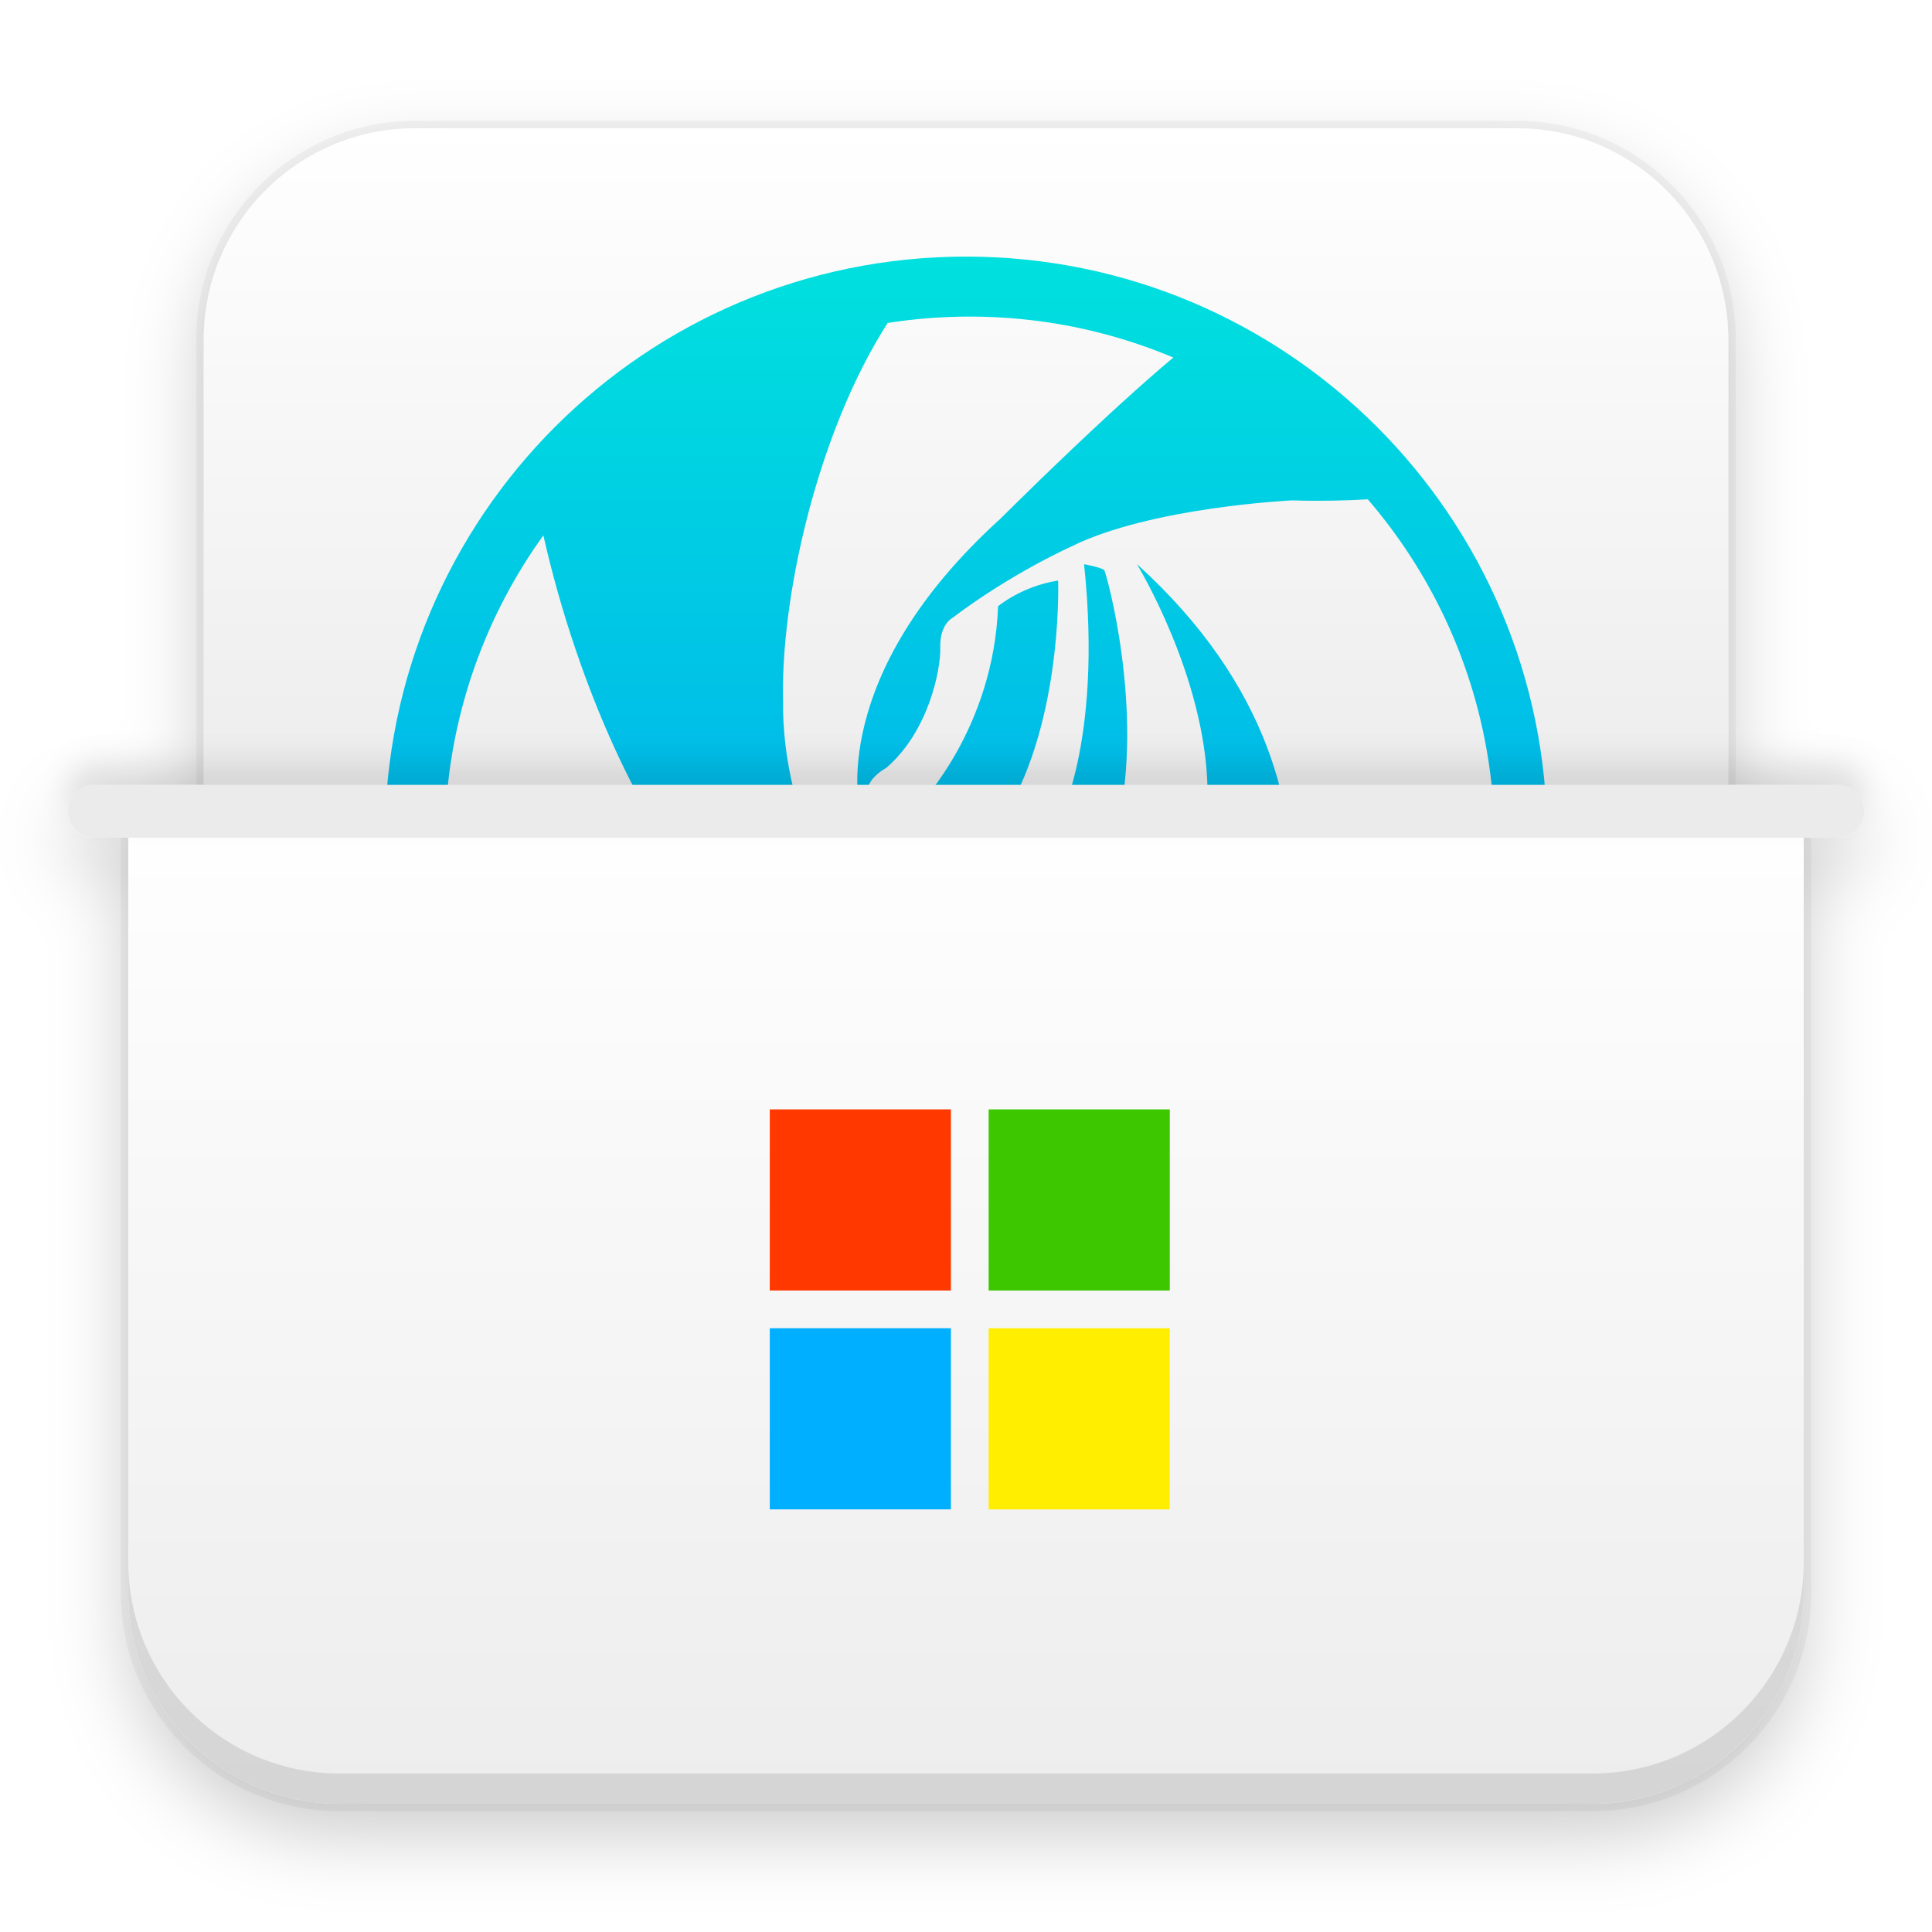
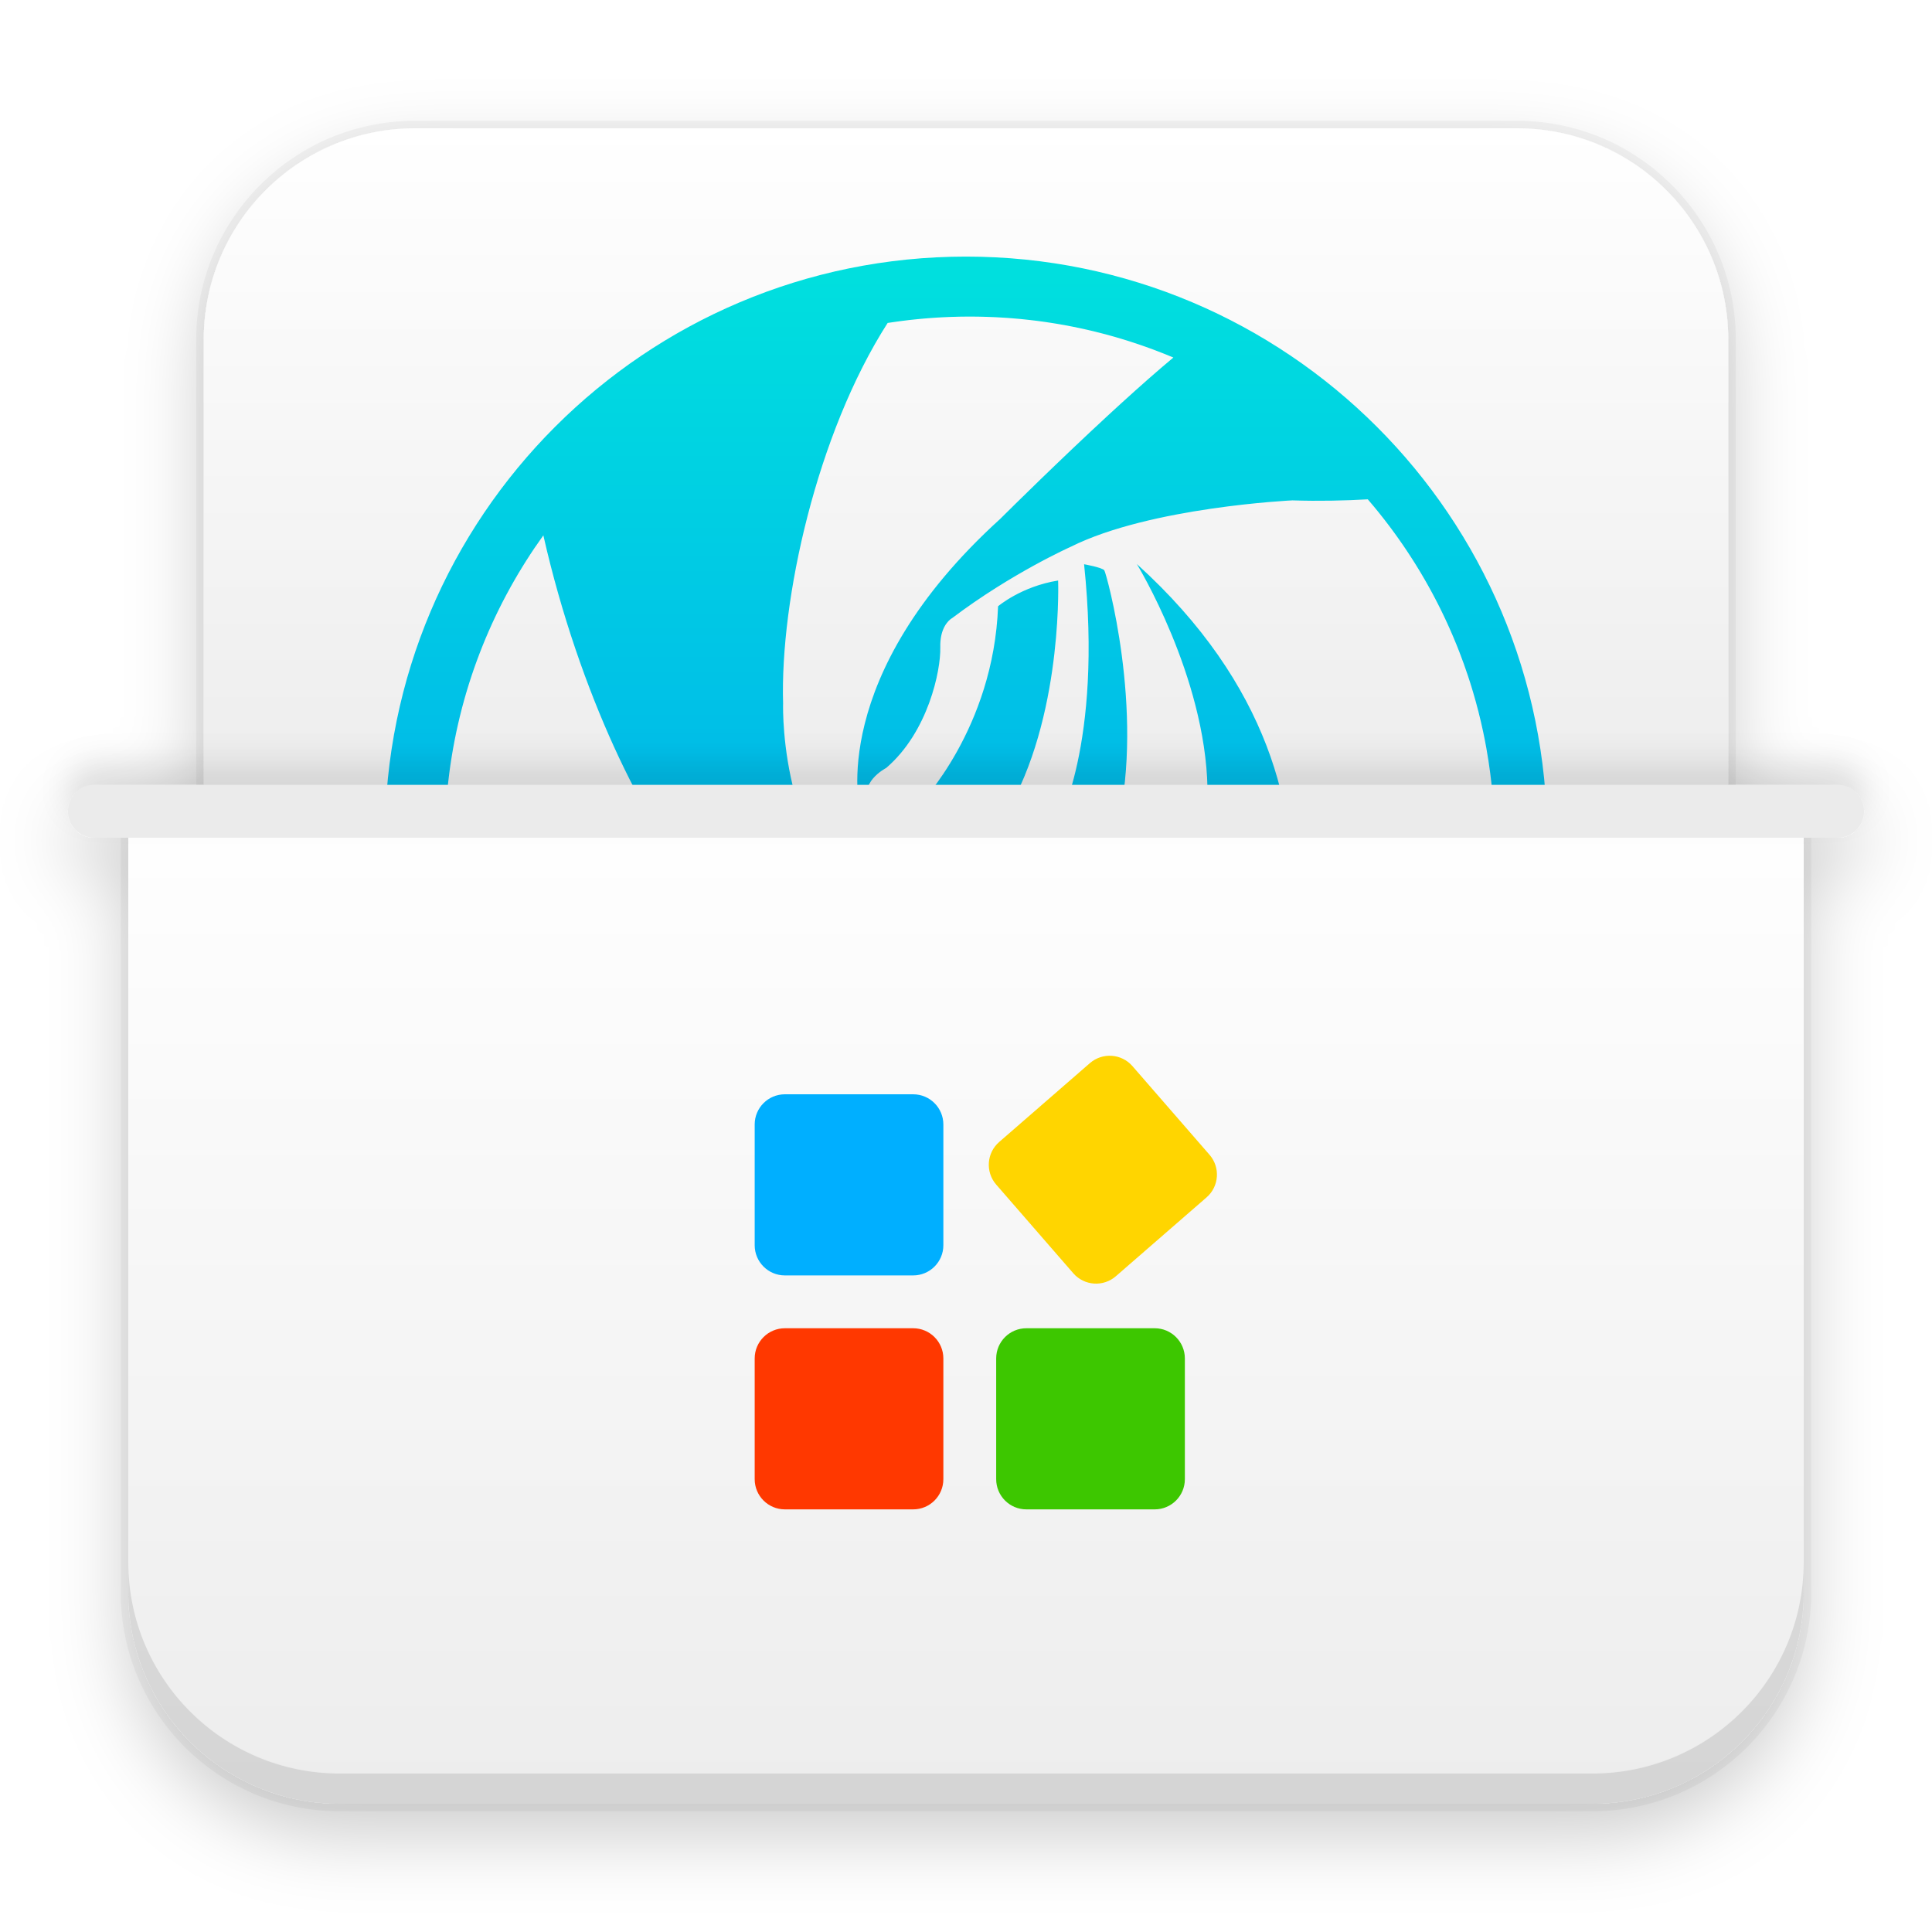
<svg xmlns="http://www.w3.org/2000/svg" xmlns:xlink="http://www.w3.org/1999/xlink" width="256" height="256" viewBox="0 0 256 256">
  <defs>
-     <filter id="deepin-wine助手-a" width="126.1%" height="124.1%" x="-13%" y="-12.1%" filterUnits="objectBoundingBox">
+     <filter id="deepin-wine-assist-a" width="126.1%" height="124.1%" x="-13%" y="-12.1%" filterUnits="objectBoundingBox">
      <feOffset dy="4" in="SourceAlpha" result="shadowOffsetOuter1" />
      <feGaussianBlur in="shadowOffsetOuter1" result="shadowBlurOuter1" stdDeviation="5" />
      <feColorMatrix in="shadowBlurOuter1" result="shadowMatrixOuter1" values="0 0 0 0 0   0 0 0 0 0   0 0 0 0 0  0 0 0 0.2 0" />
      <feMerge>
        <feMergeNode in="shadowMatrixOuter1" />
        <feMergeNode in="SourceGraphic" />
      </feMerge>
    </filter>
-     <linearGradient id="deepin-wine助手-b" x1="50%" x2="50%" y1="0%" y2="98.139%">
+     <linearGradient id="deepin-wine-assist-b" x1="50%" x2="50%" y1="0%" y2="98.139%">
      <stop offset="0%" stop-color="#FFF" />
      <stop offset="100%" stop-color="#EDEDED" />
    </linearGradient>
-     <linearGradient id="deepin-wine助手-c" x1="34.316%" x2="34.316%" y1="0%" y2="56.145%">
+     <linearGradient id="deepin-wine-assist-c" x1="34.316%" x2="34.316%" y1="0%" y2="56.145%">
      <stop offset="0%" stop-color="#00E0DE" />
      <stop offset="100%" stop-color="#00B3EB" />
    </linearGradient>
-     <linearGradient id="deepin-wine助手-d" x1="50%" x2="50%" y1="0%" y2="98.139%">
+     <linearGradient id="deepin-wine-assist-d" x1="50%" x2="50%" y1="0%" y2="98.139%">
      <stop offset="0%" stop-color="#FFF" />
      <stop offset="100%" stop-color="#EDEDED" />
    </linearGradient>
-     <path id="deepin-wine助手-e" d="M8,90 L230,90 L230,195 C230,210.464 217.464,223 202,223 L36,223 C20.536,223 8,210.464 8,195 L8,90 L8,90 Z" />
-     <filter id="deepin-wine助手-f" width="101.8%" height="103%" x="-.9%" y="-1.5%" filterUnits="objectBoundingBox">
+     <path id="deepin-wine-assist-e" d="M8,90 L230,90 L230,195 C230,210.464 217.464,223 202,223 L36,223 C20.536,223 8,210.464 8,195 L8,90 L8,90 Z" />
+     <filter id="deepin-wine-assist-f" width="101.8%" height="103%" x="-.9%" y="-1.5%" filterUnits="objectBoundingBox">
      <feOffset dy="-4" in="SourceAlpha" result="shadowOffsetInner1" />
      <feComposite in="shadowOffsetInner1" in2="SourceAlpha" k2="-1" k3="1" operator="arithmetic" result="shadowInnerInner1" />
      <feColorMatrix in="shadowInnerInner1" values="0 0 0 0 0   0 0 0 0 0   0 0 0 0 0  0 0 0 0.101 0" />
    </filter>
-     <rect id="deepin-wine助手-h" width="238" height="7" x="0" y="88" rx="3.5" />
-     <filter id="deepin-wine助手-g" width="106.3%" height="314.3%" x="-3.2%" y="-150%" filterUnits="objectBoundingBox">
+     <rect id="deepin-wine-assist-h" width="238" height="7" x="0" y="88" rx="3.5" />
+     <filter id="deepin-wine-assist-g" width="106.3%" height="314.3%" x="-3.2%" y="-150%" filterUnits="objectBoundingBox">
      <feOffset dy="-3" in="SourceAlpha" result="shadowOffsetOuter1" />
      <feGaussianBlur in="shadowOffsetOuter1" result="shadowBlurOuter1" stdDeviation="2" />
      <feColorMatrix in="shadowBlurOuter1" values="0 0 0 0 0   0 0 0 0 0   0 0 0 0 0  0 0 0 0.097 0" />
    </filter>
  </defs>
-   <g fill="none" fill-rule="evenodd" filter="url(#deepin-wine助手-a)" transform="translate(9 16)">
-     <path fill="url(#deepin-wine助手-b)" d="M46,1 L192,1 C207.464,1 220,13.536 220,29 L220,90 L220,90 L18,90 L18,29 C18,13.536 30.536,1 46,1 Z" />
+   <g fill="none" fill-rule="evenodd" filter="url(#deepin-wine-assist-a)" transform="translate(9 16)">
+     <path fill="url(#deepin-wine-assist-b)" d="M46,1 L192,1 C207.464,1 220,13.536 220,29 L220,90 L220,90 L18,90 L18,29 C18,13.536 30.536,1 46,1 Z" />
    <path fill="#000" fill-opacity=".04" fill-rule="nonzero" d="M192,0 L46,0 C29.984,0 17,12.984 17,29 L17,91 L221,91 L221,29 C221,12.984 208.016,0 192,0 Z M192,1 C207.464,1 220,13.536 220,29 L220,90 L18,90 L18,29 C18,13.536 30.536,1 46,1 L192,1 Z" />
-     <path fill="url(#deepin-wine助手-c)" fill-rule="nonzero" d="M119,18 C161.526,18 196,52.476 196,95.002 C196,137.102 162.212,171.31 120.273,171.99 L119,172 L119,172 L119.382,171.997 L118.617,172 C76.692,171.795 42.688,138.086 42.01,96.275 L42,95.002 C42,52.476 76.474,18 119,18 Z M119.497,25.948 L118.422,25.957 C118.303,25.958 118.184,25.96 118.066,25.963 C117.812,25.968 117.559,25.974 117.306,25.982 L118.066,25.963 C117.684,25.971 117.302,25.981 116.922,25.995 L117.306,25.982 C116.967,25.993 116.628,26.006 116.29,26.021 L116.922,25.995 C116.527,26.01 116.133,26.027 115.74,26.048 L116.29,26.021 C115.926,26.038 115.562,26.057 115.2,26.079 L115.74,26.048 C115.404,26.066 115.068,26.086 114.733,26.109 L115.2,26.079 C114.831,26.101 114.464,26.127 114.097,26.155 L114.733,26.109 C114.372,26.133 114.011,26.161 113.652,26.191 L114.097,26.155 C113.738,26.182 113.38,26.213 113.022,26.246 L113.652,26.191 C113.287,26.221 112.923,26.254 112.559,26.29 L113.022,26.246 C112.643,26.281 112.265,26.319 111.888,26.36 L112.559,26.29 C112.179,26.328 111.8,26.368 111.421,26.412 C111.105,26.449 110.789,26.488 110.473,26.528 L111.421,26.412 C111.037,26.457 110.655,26.504 110.273,26.555 L110.473,26.528 C110.12,26.574 109.768,26.623 109.416,26.674 L110.273,26.555 C109.854,26.61 109.436,26.669 109.019,26.732 L109.416,26.674 C109.149,26.712 108.883,26.753 108.617,26.794 C99.203,41.492 94.354,63.479 94.765,77.232 L94.764,77.258 C94.743,78.09 94.366,98.973 108.769,106.477 C108.769,106.477 121.978,112.308 130.979,93.453 C130.979,93.453 137.165,82.813 134.647,58.765 C134.647,58.765 137.057,59.192 137.329,59.575 C137.601,59.956 142.65,78.09 139.103,93.36 C139.103,93.36 135.837,111.305 119.78,115.409 C103.73,119.513 91.221,109.584 82.728,100.231 C76.669,93.559 67.798,76.115 62.997,54.936 C62.194,56.053 61.423,57.194 60.686,58.359 C60.652,58.41 60.619,58.462 60.586,58.515 L60.686,58.359 C60.562,58.555 60.439,58.751 60.317,58.949 L60.586,58.515 C60.348,58.893 60.114,59.274 59.883,59.657 L60.317,58.949 C60.099,59.301 59.884,59.655 59.672,60.011 L59.883,59.657 C59.726,59.916 59.572,60.177 59.419,60.438 L59.672,60.011 C59.511,60.282 59.351,60.555 59.194,60.828 L59.419,60.438 C59.202,60.809 58.989,61.181 58.779,61.556 L59.194,60.828 C59.016,61.137 58.841,61.447 58.667,61.758 L58.779,61.556 C58.65,61.786 58.523,62.016 58.397,62.248 L58.667,61.758 C58.463,62.126 58.262,62.496 58.064,62.867 C57.977,63.03 57.891,63.193 57.805,63.356 L58.064,62.867 C57.903,63.17 57.743,63.475 57.586,63.781 L57.805,63.356 C57.666,63.622 57.529,63.889 57.394,64.157 L57.586,63.781 C57.447,64.051 57.31,64.323 57.175,64.595 L56.802,65.357 C56.761,65.443 56.719,65.529 56.678,65.615 L56.801,65.357 C56.669,65.631 56.539,65.906 56.411,66.182 L56.678,65.615 C56.524,65.939 56.373,66.263 56.223,66.589 C56.127,66.798 56.033,67.008 55.939,67.218 L56.223,66.589 C56.069,66.928 55.916,67.267 55.767,67.608 L55.939,67.218 C55.821,67.483 55.704,67.749 55.589,68.016 L55.767,67.608 C55.618,67.948 55.471,68.29 55.328,68.633 C55.243,68.833 55.16,69.035 55.077,69.237 L55.328,68.633 C55.204,68.927 55.082,69.223 54.963,69.52 L55.077,69.237 C54.954,69.539 54.833,69.843 54.713,70.148 L54.963,69.52 C54.825,69.861 54.691,70.203 54.559,70.547 C54.465,70.789 54.373,71.032 54.283,71.275 L54.559,70.547 C54.418,70.914 54.28,71.282 54.145,71.652 L54.283,71.275 C54.167,71.587 54.053,71.901 53.941,72.216 L54.145,71.652 C54.038,71.943 53.934,72.234 53.832,72.527 C53.716,72.856 53.604,73.185 53.494,73.516 L53.173,74.506 C53.152,74.57 53.132,74.635 53.112,74.7 C53.038,74.934 52.966,75.169 52.895,75.404 L53.112,74.7 C53,75.057 52.891,75.416 52.785,75.776 L52.784,75.776 C52.693,76.088 52.603,76.4 52.515,76.713 C52.435,76.999 52.357,77.285 52.281,77.572 L52.515,76.713 C52.415,77.072 52.317,77.433 52.222,77.794 L52.281,77.572 C52.196,77.889 52.114,78.206 52.034,78.525 L52.222,77.794 C52.121,78.177 52.024,78.562 51.93,78.947 C51.873,79.181 51.817,79.416 51.762,79.652 L51.93,78.947 C51.844,79.301 51.76,79.656 51.679,80.012 L51.762,79.652 C51.669,80.049 51.58,80.448 51.494,80.848 L51.679,80.012 C51.607,80.328 51.538,80.644 51.47,80.961 L51.494,80.848 C51.417,81.209 51.342,81.571 51.27,81.935 L51.47,80.961 C51.391,81.332 51.315,81.704 51.242,82.077 L51.27,81.935 C51.199,82.297 51.13,82.66 51.064,83.023 L51.242,82.077 C51.173,82.434 51.106,82.791 51.041,83.15 L51.064,83.023 C51.005,83.351 50.948,83.68 50.893,84.01 L51.041,83.15 C50.972,83.536 50.906,83.923 50.843,84.312 L50.893,84.01 C50.825,84.42 50.76,84.83 50.699,85.242 L50.843,84.312 C50.785,84.673 50.729,85.034 50.677,85.397 L50.699,85.242 C50.649,85.58 50.602,85.918 50.557,86.257 L50.677,85.397 C50.626,85.744 50.578,86.092 50.533,86.44 L50.557,86.257 C50.507,86.634 50.46,87.011 50.416,87.39 L50.533,86.44 C50.478,86.862 50.427,87.286 50.38,87.71 L50.416,87.39 C50.328,88.15 50.252,88.913 50.188,89.68 C50.182,89.754 50.176,89.829 50.17,89.903 L50.188,89.68 C50.162,89.997 50.138,90.315 50.116,90.633 L50.17,89.903 C50.142,90.256 50.117,90.61 50.094,90.965 L50.116,90.633 C50.088,91.042 50.063,91.452 50.042,91.862 L50.094,90.965 C50.068,91.364 50.046,91.763 50.027,92.164 L50.042,91.862 C50.02,92.278 50.003,92.695 49.989,93.112 L50.027,92.164 C50.011,92.506 49.997,92.849 49.986,93.192 L49.989,93.112 C49.976,93.474 49.967,93.836 49.96,94.199 C49.959,94.288 49.957,94.376 49.956,94.464 L49.96,94.199 C49.952,94.631 49.948,95.064 49.948,95.498 L49.955,96.442 C49.956,96.578 49.959,96.714 49.961,96.85 C49.965,97.059 49.97,97.267 49.976,97.476 L49.961,96.85 C49.968,97.19 49.977,97.53 49.988,97.869 L49.976,97.476 C49.989,97.939 50.006,98.402 50.028,98.863 L49.988,97.869 C50.001,98.254 50.017,98.638 50.036,99.021 L50.028,98.863 C50.045,99.204 50.063,99.545 50.084,99.885 L50.036,99.021 C50.055,99.395 50.076,99.769 50.101,100.142 L50.084,99.885 C50.107,100.251 50.133,100.616 50.161,100.981 L50.101,100.142 C50.125,100.502 50.151,100.861 50.18,101.219 L50.161,100.981 C50.193,101.387 50.228,101.792 50.267,102.196 L50.18,101.219 C50.216,101.658 50.256,102.096 50.3,102.533 L50.267,102.196 C50.297,102.513 50.33,102.83 50.364,103.147 L50.3,102.533 C50.334,102.875 50.371,103.216 50.41,103.556 L50.364,103.147 C50.45,103.931 50.549,104.712 50.661,105.488 C50.675,105.589 50.69,105.689 50.705,105.79 L50.661,105.488 C50.765,106.211 50.88,106.931 51.006,107.646 C51.036,107.816 51.066,107.986 51.097,108.156 L51.006,107.646 C51.068,108.001 51.133,108.355 51.201,108.708 L51.097,108.156 C51.151,108.447 51.206,108.738 51.264,109.028 L51.201,108.708 C51.279,109.112 51.36,109.516 51.445,109.917 L51.264,109.028 C51.335,109.39 51.409,109.75 51.486,110.11 C51.548,110.399 51.612,110.689 51.677,110.978 L51.486,110.11 C51.57,110.504 51.658,110.896 51.748,111.287 L51.677,110.978 C51.739,111.249 51.802,111.52 51.867,111.79 L51.748,111.287 C51.825,111.617 51.904,111.945 51.985,112.273 L51.867,111.79 C51.98,112.262 52.098,112.732 52.221,113.2 L51.985,112.273 C52.077,112.646 52.173,113.018 52.271,113.389 L52.221,113.2 C52.305,113.518 52.39,113.834 52.478,114.15 L52.271,113.389 C52.366,113.746 52.464,114.103 52.564,114.458 L52.478,114.15 C52.672,114.85 52.877,115.545 53.092,116.235 C53.14,116.389 53.189,116.543 53.238,116.697 L53.092,116.235 C53.185,116.531 53.279,116.827 53.376,117.121 L53.238,116.697 C53.335,116.998 53.433,117.298 53.533,117.598 L53.802,118.385 C53.842,118.501 53.883,118.617 53.924,118.733 L53.802,118.385 C53.913,118.704 54.027,119.023 54.143,119.34 L53.924,118.733 C54.027,119.024 54.132,119.314 54.239,119.603 L54.143,119.34 C54.409,120.07 54.687,120.795 54.977,121.513 C54.991,121.548 55.006,121.583 55.02,121.618 L54.977,121.513 C55.081,121.769 55.186,122.025 55.292,122.28 L55.02,121.618 C55.158,121.96 55.3,122.3 55.444,122.639 L55.292,122.28 C55.462,122.687 55.636,123.092 55.813,123.495 L55.444,122.639 C55.589,122.982 55.737,123.322 55.887,123.662 L55.813,123.495 C55.946,123.795 56.08,124.095 56.216,124.393 L55.887,123.662 C56.041,124.01 56.198,124.356 56.358,124.701 L56.216,124.393 C56.392,124.778 56.572,125.161 56.755,125.542 C72.959,130.222 111.652,138.541 136.436,120.376 C153.156,108.121 151.001,88.494 151.001,88.494 C150.725,73.565 141.635,58.735 141.635,58.735 C176.978,90.708 156.089,126.229 156.089,126.229 C146.454,145.91 126.74,158.562 109.368,164.312 C109.711,164.363 110.055,164.411 110.4,164.456 C110.477,164.466 110.555,164.476 110.632,164.486 L110.4,164.456 C110.759,164.502 111.118,164.547 111.478,164.588 L110.632,164.486 C111.053,164.539 111.476,164.589 111.9,164.635 L111.478,164.588 C111.809,164.626 112.14,164.661 112.471,164.695 L111.9,164.635 C112.262,164.674 112.625,164.711 112.99,164.745 L112.471,164.695 C112.855,164.733 113.24,164.769 113.626,164.801 L112.99,164.745 C113.35,164.778 113.711,164.809 114.072,164.837 L113.626,164.801 C113.957,164.829 114.288,164.854 114.62,164.877 L114.072,164.837 C114.433,164.865 114.795,164.89 115.157,164.912 L114.62,164.877 C115.025,164.905 115.431,164.929 115.838,164.951 L115.157,164.912 C115.494,164.933 115.831,164.951 116.169,164.967 L115.838,164.951 C116.242,164.972 116.648,164.989 117.054,165.003 L116.169,164.967 C116.53,164.984 116.891,164.998 117.253,165.01 L117.054,165.003 C117.421,165.016 117.789,165.026 118.158,165.033 L117.253,165.01 C117.632,165.022 118.011,165.031 118.391,165.037 L118.392,165.037 L119.497,165.045 L119.497,165.045 C157.907,165.045 189.045,133.908 189.045,95.498 C189.045,95.108 189.042,94.718 189.036,94.328 C189.035,94.307 189.035,94.286 189.034,94.264 L189.036,94.328 C189.023,93.587 188.999,92.85 188.964,92.115 C188.961,92.054 188.958,91.995 188.955,91.935 L188.964,92.115 C188.947,91.759 188.928,91.404 188.905,91.05 L188.955,91.935 C188.933,91.487 188.906,91.039 188.875,90.593 L188.905,91.05 C188.857,90.288 188.797,89.529 188.724,88.773 C188.714,88.67 188.704,88.566 188.694,88.462 L188.724,88.773 C188.651,88.014 188.566,87.258 188.469,86.505 C188.461,86.44 188.452,86.375 188.444,86.31 L188.469,86.505 C188.323,85.372 188.149,84.247 187.949,83.131 C187.937,83.066 187.925,83.001 187.914,82.936 L187.949,83.131 C187.819,82.405 187.677,81.684 187.525,80.966 C187.519,80.939 187.513,80.911 187.507,80.884 L187.525,80.966 C187.142,79.166 186.69,77.391 186.17,75.646 C186.147,75.567 186.124,75.488 186.1,75.41 L186.17,75.646 C186.062,75.281 185.951,74.917 185.836,74.555 C185.831,74.537 185.825,74.519 185.819,74.501 L185.528,73.602 C185.498,73.511 185.468,73.421 185.437,73.33 L185.528,73.602 C185.177,72.544 184.802,71.497 184.402,70.461 C184.387,70.421 184.371,70.381 184.356,70.341 L184.402,70.461 C184.281,70.146 184.157,69.833 184.031,69.52 L184.356,70.341 C184.229,70.014 184.099,69.688 183.968,69.363 L184.031,69.52 C183.889,69.168 183.744,68.817 183.597,68.468 L183.968,69.363 C183.826,69.015 183.682,68.668 183.535,68.322 L183.597,68.468 C183.043,67.156 182.45,65.864 181.819,64.594 C181.775,64.506 181.731,64.418 181.687,64.329 L181.819,64.594 C181.657,64.268 181.492,63.942 181.324,63.618 L181.687,64.329 C181.513,63.984 181.337,63.641 181.158,63.299 L181.324,63.618 C181.17,63.319 181.013,63.021 180.854,62.724 L181.158,63.299 C181.022,63.039 180.884,62.779 180.745,62.521 L180.854,62.724 C180.668,62.377 180.48,62.032 180.288,61.688 L180.745,62.521 C180.553,62.165 180.358,61.812 180.161,61.46 L180.288,61.688 C179.946,61.075 179.596,60.467 179.236,59.866 C179.195,59.797 179.153,59.727 179.111,59.657 L179.111,59.657 C178.896,59.301 178.679,58.947 178.458,58.595 C178.366,58.449 178.275,58.304 178.182,58.159 L178.458,58.595 C178.3,58.343 178.141,58.093 177.98,57.843 L178.182,58.159 C177.948,57.791 177.71,57.426 177.469,57.063 L177.98,57.843 C177.781,57.536 177.58,57.23 177.377,56.925 L177.469,57.063 C177.294,56.8 177.118,56.538 176.939,56.277 L177.377,56.925 C177.189,56.644 177,56.365 176.808,56.086 L176.939,56.277 C176.746,55.995 176.551,55.714 176.353,55.434 L176.808,56.086 C176.581,55.757 176.352,55.43 176.119,55.105 L176.353,55.434 C175.527,54.264 174.666,53.12 173.771,52.005 C173.716,51.937 173.662,51.869 173.607,51.801 L173.771,52.005 C173.53,51.705 173.287,51.407 173.041,51.11 L173.607,51.801 C173.364,51.5 173.118,51.202 172.87,50.905 L173.041,51.11 C172.777,50.792 172.51,50.476 172.24,50.163 C169.183,50.336 165.771,50.418 162.252,50.302 C162.252,50.302 143.448,51.18 132.904,56.44 C132.904,56.44 125.041,59.946 117.181,65.89 C117.181,65.89 117.153,65.904 117.105,65.935 L117.058,65.966 C116.674,66.23 115.527,67.235 115.594,69.788 C115.665,72.843 113.994,80.986 108.425,85.758 C108.425,85.758 104.45,87.802 106.437,90.727 C106.437,90.727 109.122,94.625 112.903,90.531 C112.903,90.531 122.654,80.499 123.25,64.333 C123.25,64.333 126.335,61.699 131.207,60.922 C131.207,60.922 131.218,61.215 131.221,61.754 L131.222,62.248 C131.205,67.476 130.419,86.879 120.069,97.351 C120.069,97.351 108.622,109.818 104.943,91.311 C104.943,91.311 100.465,73.68 123.55,52.741 C123.55,52.741 123.557,52.735 123.569,52.722 L123.624,52.668 L123.643,52.649 L123.643,52.649 L123.772,52.52 C125.014,51.285 131.305,45.055 137.897,38.971 L138.558,38.364 C138.668,38.263 138.778,38.162 138.888,38.061 L139.549,37.457 C141.946,35.273 144.33,33.164 146.476,31.376 L146.387,31.338 C146.148,31.238 145.908,31.138 145.667,31.04 C145.483,30.967 145.299,30.893 145.114,30.82 L145.667,31.04 C145.41,30.936 145.152,30.833 144.893,30.731 L145.114,30.82 C144.823,30.704 144.532,30.591 144.24,30.48 L144.893,30.731 C144.614,30.622 144.334,30.514 144.053,30.408 L144.24,30.48 C143.968,30.376 143.696,30.275 143.424,30.175 L142.634,29.891 C142.503,29.844 142.372,29.799 142.24,29.753 L142.633,29.89 C142.31,29.776 141.985,29.664 141.66,29.555 L142.24,29.753 C141.922,29.643 141.602,29.535 141.282,29.429 L141.66,29.555 C141.313,29.438 140.965,29.324 140.616,29.213 L141.282,29.429 C140.987,29.332 140.691,29.237 140.393,29.143 L140.393,29.143 C139.916,28.993 139.437,28.848 138.955,28.708 C138.839,28.674 138.724,28.64 138.608,28.607 L138.955,28.708 C138.666,28.624 138.377,28.542 138.087,28.461 L138.608,28.607 C138.228,28.499 137.846,28.394 137.464,28.292 L138.087,28.461 C137.801,28.382 137.515,28.305 137.228,28.229 L137.464,28.292 C137.074,28.188 136.682,28.087 136.289,27.989 L137.228,28.229 C136.791,28.114 136.352,28.004 135.912,27.897 L136.289,27.989 C135.977,27.912 135.663,27.837 135.349,27.763 L135.912,27.897 C135.564,27.813 135.214,27.731 134.864,27.652 L135.349,27.763 C135.037,27.691 134.724,27.62 134.41,27.551 L134.864,27.652 C134.551,27.582 134.237,27.513 133.923,27.447 L134.41,27.551 C133.64,27.383 132.864,27.227 132.084,27.085 C131.93,27.057 131.777,27.029 131.623,27.002 L132.084,27.085 C131.741,27.022 131.398,26.962 131.053,26.904 L131.623,27.002 C131.301,26.945 130.978,26.891 130.655,26.839 L131.053,26.904 C130.64,26.835 130.225,26.77 129.809,26.708 L130.655,26.839 C130.256,26.775 129.856,26.714 129.455,26.656 C129.187,26.618 128.918,26.581 128.65,26.545 L129.455,26.656 C129.113,26.607 128.77,26.56 128.426,26.516 L128.65,26.545 C128.345,26.505 128.039,26.467 127.733,26.431 L128.426,26.516 C128.045,26.467 127.662,26.422 127.278,26.379 L127.733,26.431 C127.267,26.376 126.8,26.326 126.331,26.28 L127.278,26.379 C126.954,26.343 126.63,26.309 126.304,26.277 L126.331,26.28 C126.004,26.248 125.677,26.218 125.349,26.191 L126.304,26.277 C125.871,26.235 125.436,26.197 125.001,26.163 L125.349,26.191 C124.984,26.161 124.619,26.133 124.253,26.108 L125.001,26.163 C124.653,26.136 124.305,26.111 123.956,26.089 L124.253,26.108 C123.816,26.079 123.378,26.053 122.938,26.032 L123.956,26.089 C123.598,26.066 123.239,26.046 122.879,26.029 L122.938,26.032 C122.614,26.016 122.29,26.003 121.965,25.991 L122.879,26.029 C122.443,26.008 122.005,25.991 121.567,25.979 L121.965,25.991 C121.593,25.978 121.22,25.968 120.847,25.961 L121.567,25.979 C121.223,25.969 120.879,25.961 120.534,25.956 L120.535,25.956 L119.497,25.948 L119.497,25.948 Z" />
-     <use fill="url(#deepin-wine助手-d)" xlink:href="#deepin-wine助手-e" />
-     <use fill="#000" filter="url(#deepin-wine助手-f)" xlink:href="#deepin-wine助手-e" />
+     <path fill="url(#deepin-wine-assist-c)" fill-rule="nonzero" d="M119,18 C161.526,18 196,52.476 196,95.002 C196,137.102 162.212,171.31 120.273,171.99 L119,172 L119,172 L119.382,171.997 L118.617,172 C76.692,171.795 42.688,138.086 42.01,96.275 L42,95.002 C42,52.476 76.474,18 119,18 Z M119.497,25.948 L118.422,25.957 C118.303,25.958 118.184,25.96 118.066,25.963 C117.812,25.968 117.559,25.974 117.306,25.982 L118.066,25.963 C117.684,25.971 117.302,25.981 116.922,25.995 L117.306,25.982 C116.967,25.993 116.628,26.006 116.29,26.021 L116.922,25.995 C116.527,26.01 116.133,26.027 115.74,26.048 L116.29,26.021 C115.926,26.038 115.562,26.057 115.2,26.079 L115.74,26.048 C115.404,26.066 115.068,26.086 114.733,26.109 L115.2,26.079 C114.831,26.101 114.464,26.127 114.097,26.155 L114.733,26.109 C114.372,26.133 114.011,26.161 113.652,26.191 L114.097,26.155 C113.738,26.182 113.38,26.213 113.022,26.246 L113.652,26.191 C113.287,26.221 112.923,26.254 112.559,26.29 L113.022,26.246 C112.643,26.281 112.265,26.319 111.888,26.36 L112.559,26.29 C112.179,26.328 111.8,26.368 111.421,26.412 C111.105,26.449 110.789,26.488 110.473,26.528 L111.421,26.412 C111.037,26.457 110.655,26.504 110.273,26.555 L110.473,26.528 C110.12,26.574 109.768,26.623 109.416,26.674 L110.273,26.555 C109.854,26.61 109.436,26.669 109.019,26.732 L109.416,26.674 C109.149,26.712 108.883,26.753 108.617,26.794 C99.203,41.492 94.354,63.479 94.765,77.232 L94.764,77.258 C94.743,78.09 94.366,98.973 108.769,106.477 C108.769,106.477 121.978,112.308 130.979,93.453 C130.979,93.453 137.165,82.813 134.647,58.765 C134.647,58.765 137.057,59.192 137.329,59.575 C137.601,59.956 142.65,78.09 139.103,93.36 C139.103,93.36 135.837,111.305 119.78,115.409 C103.73,119.513 91.221,109.584 82.728,100.231 C76.669,93.559 67.798,76.115 62.997,54.936 C62.194,56.053 61.423,57.194 60.686,58.359 C60.652,58.41 60.619,58.462 60.586,58.515 L60.686,58.359 C60.562,58.555 60.439,58.751 60.317,58.949 L60.586,58.515 C60.348,58.893 60.114,59.274 59.883,59.657 L60.317,58.949 C60.099,59.301 59.884,59.655 59.672,60.011 L59.883,59.657 C59.726,59.916 59.572,60.177 59.419,60.438 L59.672,60.011 C59.511,60.282 59.351,60.555 59.194,60.828 L59.419,60.438 C59.202,60.809 58.989,61.181 58.779,61.556 L59.194,60.828 C59.016,61.137 58.841,61.447 58.667,61.758 L58.779,61.556 C58.65,61.786 58.523,62.016 58.397,62.248 L58.667,61.758 C58.463,62.126 58.262,62.496 58.064,62.867 C57.977,63.03 57.891,63.193 57.805,63.356 L58.064,62.867 C57.903,63.17 57.743,63.475 57.586,63.781 L57.805,63.356 C57.666,63.622 57.529,63.889 57.394,64.157 L57.586,63.781 C57.447,64.051 57.31,64.323 57.175,64.595 L56.802,65.357 C56.761,65.443 56.719,65.529 56.678,65.615 L56.801,65.357 C56.669,65.631 56.539,65.906 56.411,66.182 L56.678,65.615 C56.524,65.939 56.373,66.263 56.223,66.589 C56.127,66.798 56.033,67.008 55.939,67.218 L56.223,66.589 C56.069,66.928 55.916,67.267 55.767,67.608 L55.939,67.218 C55.821,67.483 55.704,67.749 55.589,68.016 L55.767,67.608 C55.618,67.948 55.471,68.29 55.328,68.633 C55.243,68.833 55.16,69.035 55.077,69.237 L55.328,68.633 C55.204,68.927 55.082,69.223 54.963,69.52 L55.077,69.237 C54.954,69.539 54.833,69.843 54.713,70.148 L54.963,69.52 C54.825,69.861 54.691,70.203 54.559,70.547 C54.465,70.789 54.373,71.032 54.283,71.275 L54.559,70.547 C54.418,70.914 54.28,71.282 54.145,71.652 L54.283,71.275 C54.167,71.587 54.053,71.901 53.941,72.216 L54.145,71.652 C54.038,71.943 53.934,72.234 53.832,72.527 C53.716,72.856 53.604,73.185 53.494,73.516 L53.173,74.506 C53.152,74.57 53.132,74.635 53.112,74.7 C53.038,74.934 52.966,75.169 52.895,75.404 L53.112,74.7 C53,75.057 52.891,75.416 52.785,75.776 L52.784,75.776 C52.693,76.088 52.603,76.4 52.515,76.713 C52.435,76.999 52.357,77.285 52.281,77.572 L52.515,76.713 C52.415,77.072 52.317,77.433 52.222,77.794 L52.281,77.572 C52.196,77.889 52.114,78.206 52.034,78.525 L52.222,77.794 C52.121,78.177 52.024,78.562 51.93,78.947 C51.873,79.181 51.817,79.416 51.762,79.652 L51.93,78.947 C51.844,79.301 51.76,79.656 51.679,80.012 L51.762,79.652 C51.669,80.049 51.58,80.448 51.494,80.848 L51.679,80.012 C51.607,80.328 51.538,80.644 51.47,80.961 L51.494,80.848 C51.417,81.209 51.342,81.571 51.27,81.935 L51.47,80.961 C51.391,81.332 51.315,81.704 51.242,82.077 L51.27,81.935 C51.199,82.297 51.13,82.66 51.064,83.023 L51.242,82.077 C51.173,82.434 51.106,82.791 51.041,83.15 L51.064,83.023 C51.005,83.351 50.948,83.68 50.893,84.01 L51.041,83.15 C50.972,83.536 50.906,83.923 50.843,84.312 L50.893,84.01 C50.825,84.42 50.76,84.83 50.699,85.242 L50.843,84.312 C50.785,84.673 50.729,85.034 50.677,85.397 L50.699,85.242 C50.649,85.58 50.602,85.918 50.557,86.257 L50.677,85.397 C50.626,85.744 50.578,86.092 50.533,86.44 L50.557,86.257 C50.507,86.634 50.46,87.011 50.416,87.39 L50.533,86.44 C50.478,86.862 50.427,87.286 50.38,87.71 L50.416,87.39 C50.328,88.15 50.252,88.913 50.188,89.68 C50.182,89.754 50.176,89.829 50.17,89.903 L50.188,89.68 C50.162,89.997 50.138,90.315 50.116,90.633 L50.17,89.903 C50.142,90.256 50.117,90.61 50.094,90.965 L50.116,90.633 C50.088,91.042 50.063,91.452 50.042,91.862 L50.094,90.965 C50.068,91.364 50.046,91.763 50.027,92.164 L50.042,91.862 C50.02,92.278 50.003,92.695 49.989,93.112 L50.027,92.164 C50.011,92.506 49.997,92.849 49.986,93.192 L49.989,93.112 C49.976,93.474 49.967,93.836 49.96,94.199 C49.959,94.288 49.957,94.376 49.956,94.464 L49.96,94.199 C49.952,94.631 49.948,95.064 49.948,95.498 L49.955,96.442 C49.956,96.578 49.959,96.714 49.961,96.85 C49.965,97.059 49.97,97.267 49.976,97.476 L49.961,96.85 C49.968,97.19 49.977,97.53 49.988,97.869 L49.976,97.476 C49.989,97.939 50.006,98.402 50.028,98.863 L49.988,97.869 C50.001,98.254 50.017,98.638 50.036,99.021 L50.028,98.863 C50.045,99.204 50.063,99.545 50.084,99.885 L50.036,99.021 C50.055,99.395 50.076,99.769 50.101,100.142 L50.084,99.885 C50.107,100.251 50.133,100.616 50.161,100.981 L50.101,100.142 C50.125,100.502 50.151,100.861 50.18,101.219 L50.161,100.981 C50.193,101.387 50.228,101.792 50.267,102.196 L50.18,101.219 C50.216,101.658 50.256,102.096 50.3,102.533 L50.267,102.196 C50.297,102.513 50.33,102.83 50.364,103.147 L50.3,102.533 C50.334,102.875 50.371,103.216 50.41,103.556 L50.364,103.147 C50.45,103.931 50.549,104.712 50.661,105.488 C50.675,105.589 50.69,105.689 50.705,105.79 L50.661,105.488 C50.765,106.211 50.88,106.931 51.006,107.646 C51.036,107.816 51.066,107.986 51.097,108.156 L51.006,107.646 C51.068,108.001 51.133,108.355 51.201,108.708 L51.097,108.156 C51.151,108.447 51.206,108.738 51.264,109.028 L51.201,108.708 C51.279,109.112 51.36,109.516 51.445,109.917 L51.264,109.028 C51.335,109.39 51.409,109.75 51.486,110.11 C51.548,110.399 51.612,110.689 51.677,110.978 L51.486,110.11 C51.57,110.504 51.658,110.896 51.748,111.287 L51.677,110.978 C51.739,111.249 51.802,111.52 51.867,111.79 L51.748,111.287 C51.825,111.617 51.904,111.945 51.985,112.273 L51.867,111.79 C51.98,112.262 52.098,112.732 52.221,113.2 L51.985,112.273 C52.077,112.646 52.173,113.018 52.271,113.389 L52.221,113.2 C52.305,113.518 52.39,113.834 52.478,114.15 L52.271,113.389 C52.366,113.746 52.464,114.103 52.564,114.458 L52.478,114.15 C52.672,114.85 52.877,115.545 53.092,116.235 C53.14,116.389 53.189,116.543 53.238,116.697 L53.092,116.235 C53.185,116.531 53.279,116.827 53.376,117.121 L53.238,116.697 C53.335,116.998 53.433,117.298 53.533,117.598 L53.802,118.385 C53.842,118.501 53.883,118.617 53.924,118.733 L53.802,118.385 C53.913,118.704 54.027,119.023 54.143,119.34 L53.924,118.733 C54.027,119.024 54.132,119.314 54.239,119.603 L54.143,119.34 C54.409,120.07 54.687,120.795 54.977,121.513 C54.991,121.548 55.006,121.583 55.02,121.618 L54.977,121.513 C55.081,121.769 55.186,122.025 55.292,122.28 L55.02,121.618 C55.158,121.96 55.3,122.3 55.444,122.639 L55.292,122.28 C55.462,122.687 55.636,123.092 55.813,123.495 L55.444,122.639 C55.589,122.982 55.737,123.322 55.887,123.662 L55.813,123.495 C55.946,123.795 56.08,124.095 56.216,124.393 L55.887,123.662 C56.041,124.01 56.198,124.356 56.358,124.701 L56.216,124.393 C56.392,124.778 56.572,125.161 56.755,125.542 C72.959,130.222 111.652,138.541 136.436,120.376 C153.156,108.121 151.001,88.494 151.001,88.494 C150.725,73.565 141.635,58.735 141.635,58.735 C176.978,90.708 156.089,126.229 156.089,126.229 C146.454,145.91 126.74,158.562 109.368,164.312 C109.711,164.363 110.055,164.411 110.4,164.456 C110.477,164.466 110.555,164.476 110.632,164.486 L110.4,164.456 C110.759,164.502 111.118,164.547 111.478,164.588 L110.632,164.486 C111.053,164.539 111.476,164.589 111.9,164.635 L111.478,164.588 C111.809,164.626 112.14,164.661 112.471,164.695 L111.9,164.635 C112.262,164.674 112.625,164.711 112.99,164.745 L112.471,164.695 C112.855,164.733 113.24,164.769 113.626,164.801 L112.99,164.745 C113.35,164.778 113.711,164.809 114.072,164.837 L113.626,164.801 C113.957,164.829 114.288,164.854 114.62,164.877 L114.072,164.837 C114.433,164.865 114.795,164.89 115.157,164.912 L114.62,164.877 C115.025,164.905 115.431,164.929 115.838,164.951 L115.157,164.912 C115.494,164.933 115.831,164.951 116.169,164.967 L115.838,164.951 C116.242,164.972 116.648,164.989 117.054,165.003 L116.169,164.967 C116.53,164.984 116.891,164.998 117.253,165.01 L117.054,165.003 C117.421,165.016 117.789,165.026 118.158,165.033 L117.253,165.01 C117.632,165.022 118.011,165.031 118.391,165.037 L118.392,165.037 L119.497,165.045 L119.497,165.045 C157.907,165.045 189.045,133.908 189.045,95.498 C189.045,95.108 189.042,94.718 189.036,94.328 C189.035,94.307 189.035,94.286 189.034,94.264 L189.036,94.328 C189.023,93.587 188.999,92.85 188.964,92.115 C188.961,92.054 188.958,91.995 188.955,91.935 L188.964,92.115 C188.947,91.759 188.928,91.404 188.905,91.05 L188.955,91.935 C188.933,91.487 188.906,91.039 188.875,90.593 L188.905,91.05 C188.857,90.288 188.797,89.529 188.724,88.773 C188.714,88.67 188.704,88.566 188.694,88.462 L188.724,88.773 C188.651,88.014 188.566,87.258 188.469,86.505 C188.461,86.44 188.452,86.375 188.444,86.31 L188.469,86.505 C188.323,85.372 188.149,84.247 187.949,83.131 C187.937,83.066 187.925,83.001 187.914,82.936 L187.949,83.131 C187.819,82.405 187.677,81.684 187.525,80.966 C187.519,80.939 187.513,80.911 187.507,80.884 L187.525,80.966 C187.142,79.166 186.69,77.391 186.17,75.646 C186.147,75.567 186.124,75.488 186.1,75.41 L186.17,75.646 C186.062,75.281 185.951,74.917 185.836,74.555 C185.831,74.537 185.825,74.519 185.819,74.501 L185.528,73.602 C185.498,73.511 185.468,73.421 185.437,73.33 L185.528,73.602 C185.177,72.544 184.802,71.497 184.402,70.461 C184.387,70.421 184.371,70.381 184.356,70.341 L184.402,70.461 C184.281,70.146 184.157,69.833 184.031,69.52 L184.356,70.341 C184.229,70.014 184.099,69.688 183.968,69.363 L184.031,69.52 C183.889,69.168 183.744,68.817 183.597,68.468 L183.968,69.363 C183.826,69.015 183.682,68.668 183.535,68.322 L183.597,68.468 C183.043,67.156 182.45,65.864 181.819,64.594 C181.775,64.506 181.731,64.418 181.687,64.329 L181.819,64.594 C181.657,64.268 181.492,63.942 181.324,63.618 L181.687,64.329 C181.513,63.984 181.337,63.641 181.158,63.299 L181.324,63.618 C181.17,63.319 181.013,63.021 180.854,62.724 L181.158,63.299 C181.022,63.039 180.884,62.779 180.745,62.521 L180.854,62.724 C180.668,62.377 180.48,62.032 180.288,61.688 L180.745,62.521 C180.553,62.165 180.358,61.812 180.161,61.46 L180.288,61.688 C179.946,61.075 179.596,60.467 179.236,59.866 C179.195,59.797 179.153,59.727 179.111,59.657 L179.111,59.657 C178.896,59.301 178.679,58.947 178.458,58.595 C178.366,58.449 178.275,58.304 178.182,58.159 L178.458,58.595 C178.3,58.343 178.141,58.093 177.98,57.843 L178.182,58.159 C177.948,57.791 177.71,57.426 177.469,57.063 L177.98,57.843 C177.781,57.536 177.58,57.23 177.377,56.925 L177.469,57.063 C177.294,56.8 177.118,56.538 176.939,56.277 L177.377,56.925 C177.189,56.644 177,56.365 176.808,56.086 L176.939,56.277 C176.746,55.995 176.551,55.714 176.353,55.434 L176.808,56.086 C176.581,55.757 176.352,55.43 176.119,55.105 L176.353,55.434 C175.527,54.264 174.666,53.12 173.771,52.005 C173.716,51.937 173.662,51.869 173.607,51.801 L173.771,52.005 C173.53,51.705 173.287,51.407 173.041,51.11 L173.607,51.801 C173.364,51.5 173.118,51.202 172.87,50.905 L173.041,51.11 C172.777,50.792 172.51,50.476 172.24,50.163 C169.183,50.336 165.771,50.418 162.252,50.302 C162.252,50.302 143.448,51.18 132.904,56.44 C132.904,56.44 125.041,59.946 117.181,65.89 C117.181,65.89 117.153,65.904 117.105,65.935 L117.058,65.966 C116.674,66.23 115.527,67.235 115.594,69.788 C115.665,72.843 113.994,80.986 108.425,85.758 C108.425,85.758 104.45,87.802 106.437,90.727 C106.437,90.727 109.122,94.625 112.903,90.531 C112.903,90.531 122.654,80.499 123.25,64.333 C123.25,64.333 126.335,61.699 131.207,60.922 C131.207,60.922 131.218,61.215 131.221,61.754 L131.222,62.248 C131.205,67.476 130.419,86.879 120.069,97.351 C120.069,97.351 108.622,109.818 104.943,91.311 C104.943,91.311 100.465,73.68 123.55,52.741 C123.55,52.741 123.557,52.735 123.569,52.722 L123.624,52.668 L123.643,52.649 L123.643,52.649 L123.772,52.52 C125.014,51.285 131.305,45.055 137.897,38.971 L138.558,38.364 C138.668,38.263 138.778,38.162 138.888,38.061 L139.549,37.457 C141.946,35.273 144.33,33.164 146.476,31.376 L146.387,31.338 C146.148,31.238 145.908,31.138 145.667,31.04 C145.483,30.967 145.299,30.893 145.114,30.82 L145.667,31.04 C145.41,30.936 145.152,30.833 144.893,30.731 L145.114,30.82 C144.823,30.704 144.532,30.591 144.24,30.48 L144.893,30.731 C144.614,30.622 144.334,30.514 144.053,30.408 L144.24,30.48 C143.968,30.376 143.696,30.275 143.424,30.175 L142.634,29.891 C142.503,29.844 142.372,29.799 142.24,29.753 L142.633,29.89 C142.31,29.776 141.985,29.664 141.66,29.555 L142.24,29.753 C141.922,29.643 141.602,29.535 141.282,29.429 L141.66,29.555 C141.313,29.438 140.965,29.324 140.616,29.213 L141.282,29.429 C140.987,29.332 140.691,29.237 140.393,29.143 L140.393,29.143 C139.916,28.993 139.437,28.848 138.955,28.708 C138.839,28.674 138.724,28.64 138.608,28.607 L138.955,28.708 C138.666,28.624 138.377,28.542 138.087,28.461 L138.608,28.607 C138.228,28.499 137.846,28.394 137.464,28.292 L138.087,28.461 C137.801,28.382 137.515,28.305 137.228,28.229 L137.464,28.292 C137.074,28.188 136.682,28.087 136.289,27.989 L137.228,28.229 C136.791,28.114 136.352,28.004 135.912,27.897 L136.289,27.989 C135.977,27.912 135.663,27.837 135.349,27.763 L135.912,27.897 C135.564,27.813 135.214,27.731 134.864,27.652 L135.349,27.763 C135.037,27.691 134.724,27.62 134.41,27.551 L134.864,27.652 C134.551,27.582 134.237,27.513 133.923,27.447 L134.41,27.551 C133.64,27.383 132.864,27.227 132.084,27.085 C131.93,27.057 131.777,27.029 131.623,27.002 L132.084,27.085 C131.741,27.022 131.398,26.962 131.053,26.904 L131.623,27.002 C131.301,26.945 130.978,26.891 130.655,26.839 L131.053,26.904 C130.64,26.835 130.225,26.77 129.809,26.708 L130.655,26.839 C130.256,26.775 129.856,26.714 129.455,26.656 C129.187,26.618 128.918,26.581 128.65,26.545 L129.455,26.656 C129.113,26.607 128.77,26.56 128.426,26.516 L128.65,26.545 C128.345,26.505 128.039,26.467 127.733,26.431 L128.426,26.516 C128.045,26.467 127.662,26.422 127.278,26.379 L127.733,26.431 C127.267,26.376 126.8,26.326 126.331,26.28 L127.278,26.379 C126.954,26.343 126.63,26.309 126.304,26.277 L126.331,26.28 C126.004,26.248 125.677,26.218 125.349,26.191 L126.304,26.277 C125.871,26.235 125.436,26.197 125.001,26.163 L125.349,26.191 C124.984,26.161 124.619,26.133 124.253,26.108 L125.001,26.163 C124.653,26.136 124.305,26.111 123.956,26.089 L124.253,26.108 C123.816,26.079 123.378,26.053 122.938,26.032 L123.956,26.089 C123.598,26.066 123.239,26.046 122.879,26.029 L122.938,26.032 C122.614,26.016 122.29,26.003 121.965,25.991 L122.879,26.029 C122.443,26.008 122.005,25.991 121.567,25.979 L121.965,25.991 C121.593,25.978 121.22,25.968 120.847,25.961 L121.567,25.979 C121.223,25.969 120.879,25.961 120.534,25.956 L120.535,25.956 L119.497,25.948 L119.497,25.948 Z" />
+     <use fill="url(#deepin-wine-assist-d)" xlink:href="#deepin-wine-assist-e" />
+     <use fill="#000" filter="url(#deepin-wine-assist-f)" xlink:href="#deepin-wine-assist-e" />
+     <g fill-rule="nonzero" transform="matrix(-1 0 0 1 156.177 120)">
+       <rect width="25" height="24" x="40.177" y="9" fill="#00AFFF" rx="4" />
+       <rect width="25" height="24" x="40.177" y="40" fill="#FF3900" rx="4" />
+       <rect width="25" height="24" x="8.177" y="40" fill="#3CC700" rx="4" />
+       <path fill="#FFD500" d="M18.038,4.804 L31.829,12.766 C33.742,13.87 34.397,16.317 33.293,18.23 L25.509,31.712 C24.405,33.625 21.958,34.28 20.045,33.176 L6.254,25.214 C4.341,24.109 3.685,21.663 4.79,19.749 L12.574,6.268 C13.678,4.354 16.125,3.699 18.038,4.804 Z" transform="rotate(11 19.041 18.99)" />
+     </g>
    <path fill="#000" fill-opacity=".04" fill-rule="nonzero" d="M231,89 L7,89 L7,195 C7,211.016 19.984,224 36,224 L202,224 C218.016,224 231,211.016 231,195 L231,89 Z M230,90 L230,195 C230,210.464 217.464,223 202,223 L36,223 C20.536,223 8,210.464 8,195 L8,90 L230,90 Z" />
-     <use fill="#000" filter="url(#deepin-wine助手-g)" xlink:href="#deepin-wine助手-h" />
-     <use fill="#EBEBEB" xlink:href="#deepin-wine助手-h" />
-     <g fill-rule="nonzero" transform="translate(93 131)">
-       <rect width="24" height="24" x="29" fill="#3CC700" />
-       <rect width="24" height="24" fill="#FF3900" />
-       <rect width="24" height="24" x="29" y="29" fill="#FE0" />
-       <rect width="24" height="24" y="29" fill="#00AFFF" />
-     </g>
+     <use fill="#000" filter="url(#deepin-wine-assist-g)" xlink:href="#deepin-wine-assist-h" />
+     <use fill="#EBEBEB" xlink:href="#deepin-wine-assist-h" />
  </g>
</svg>
